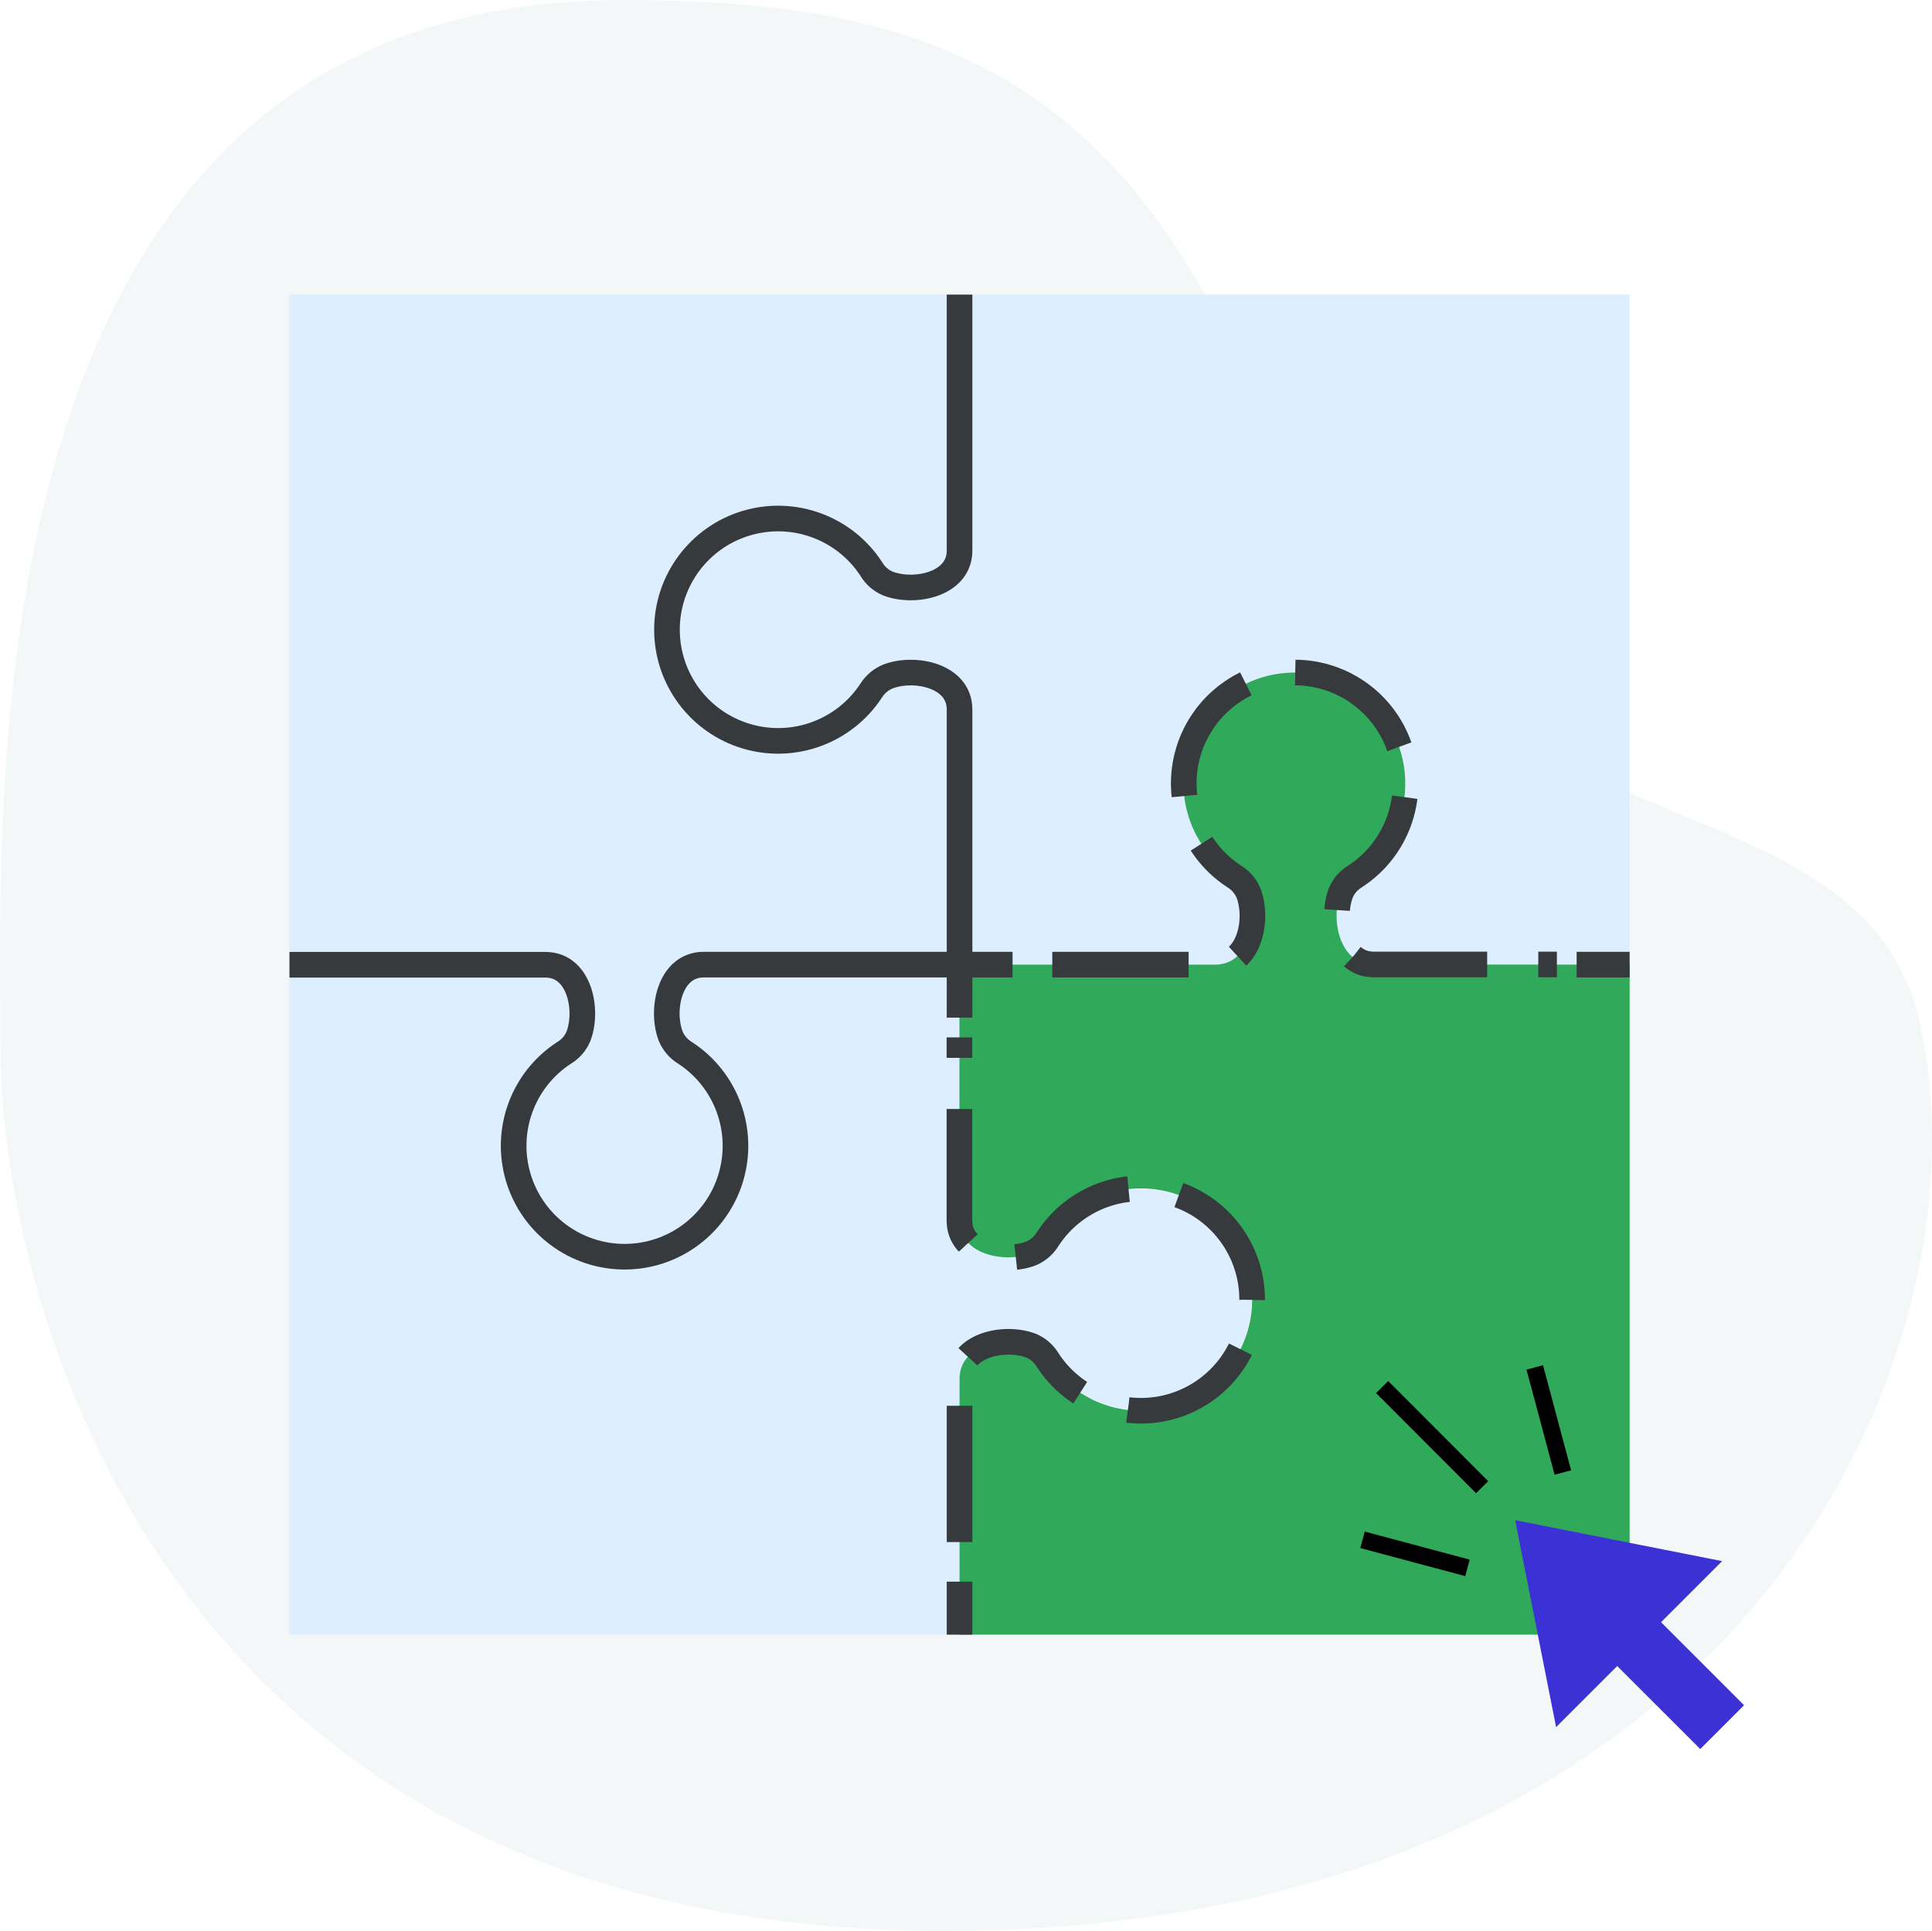
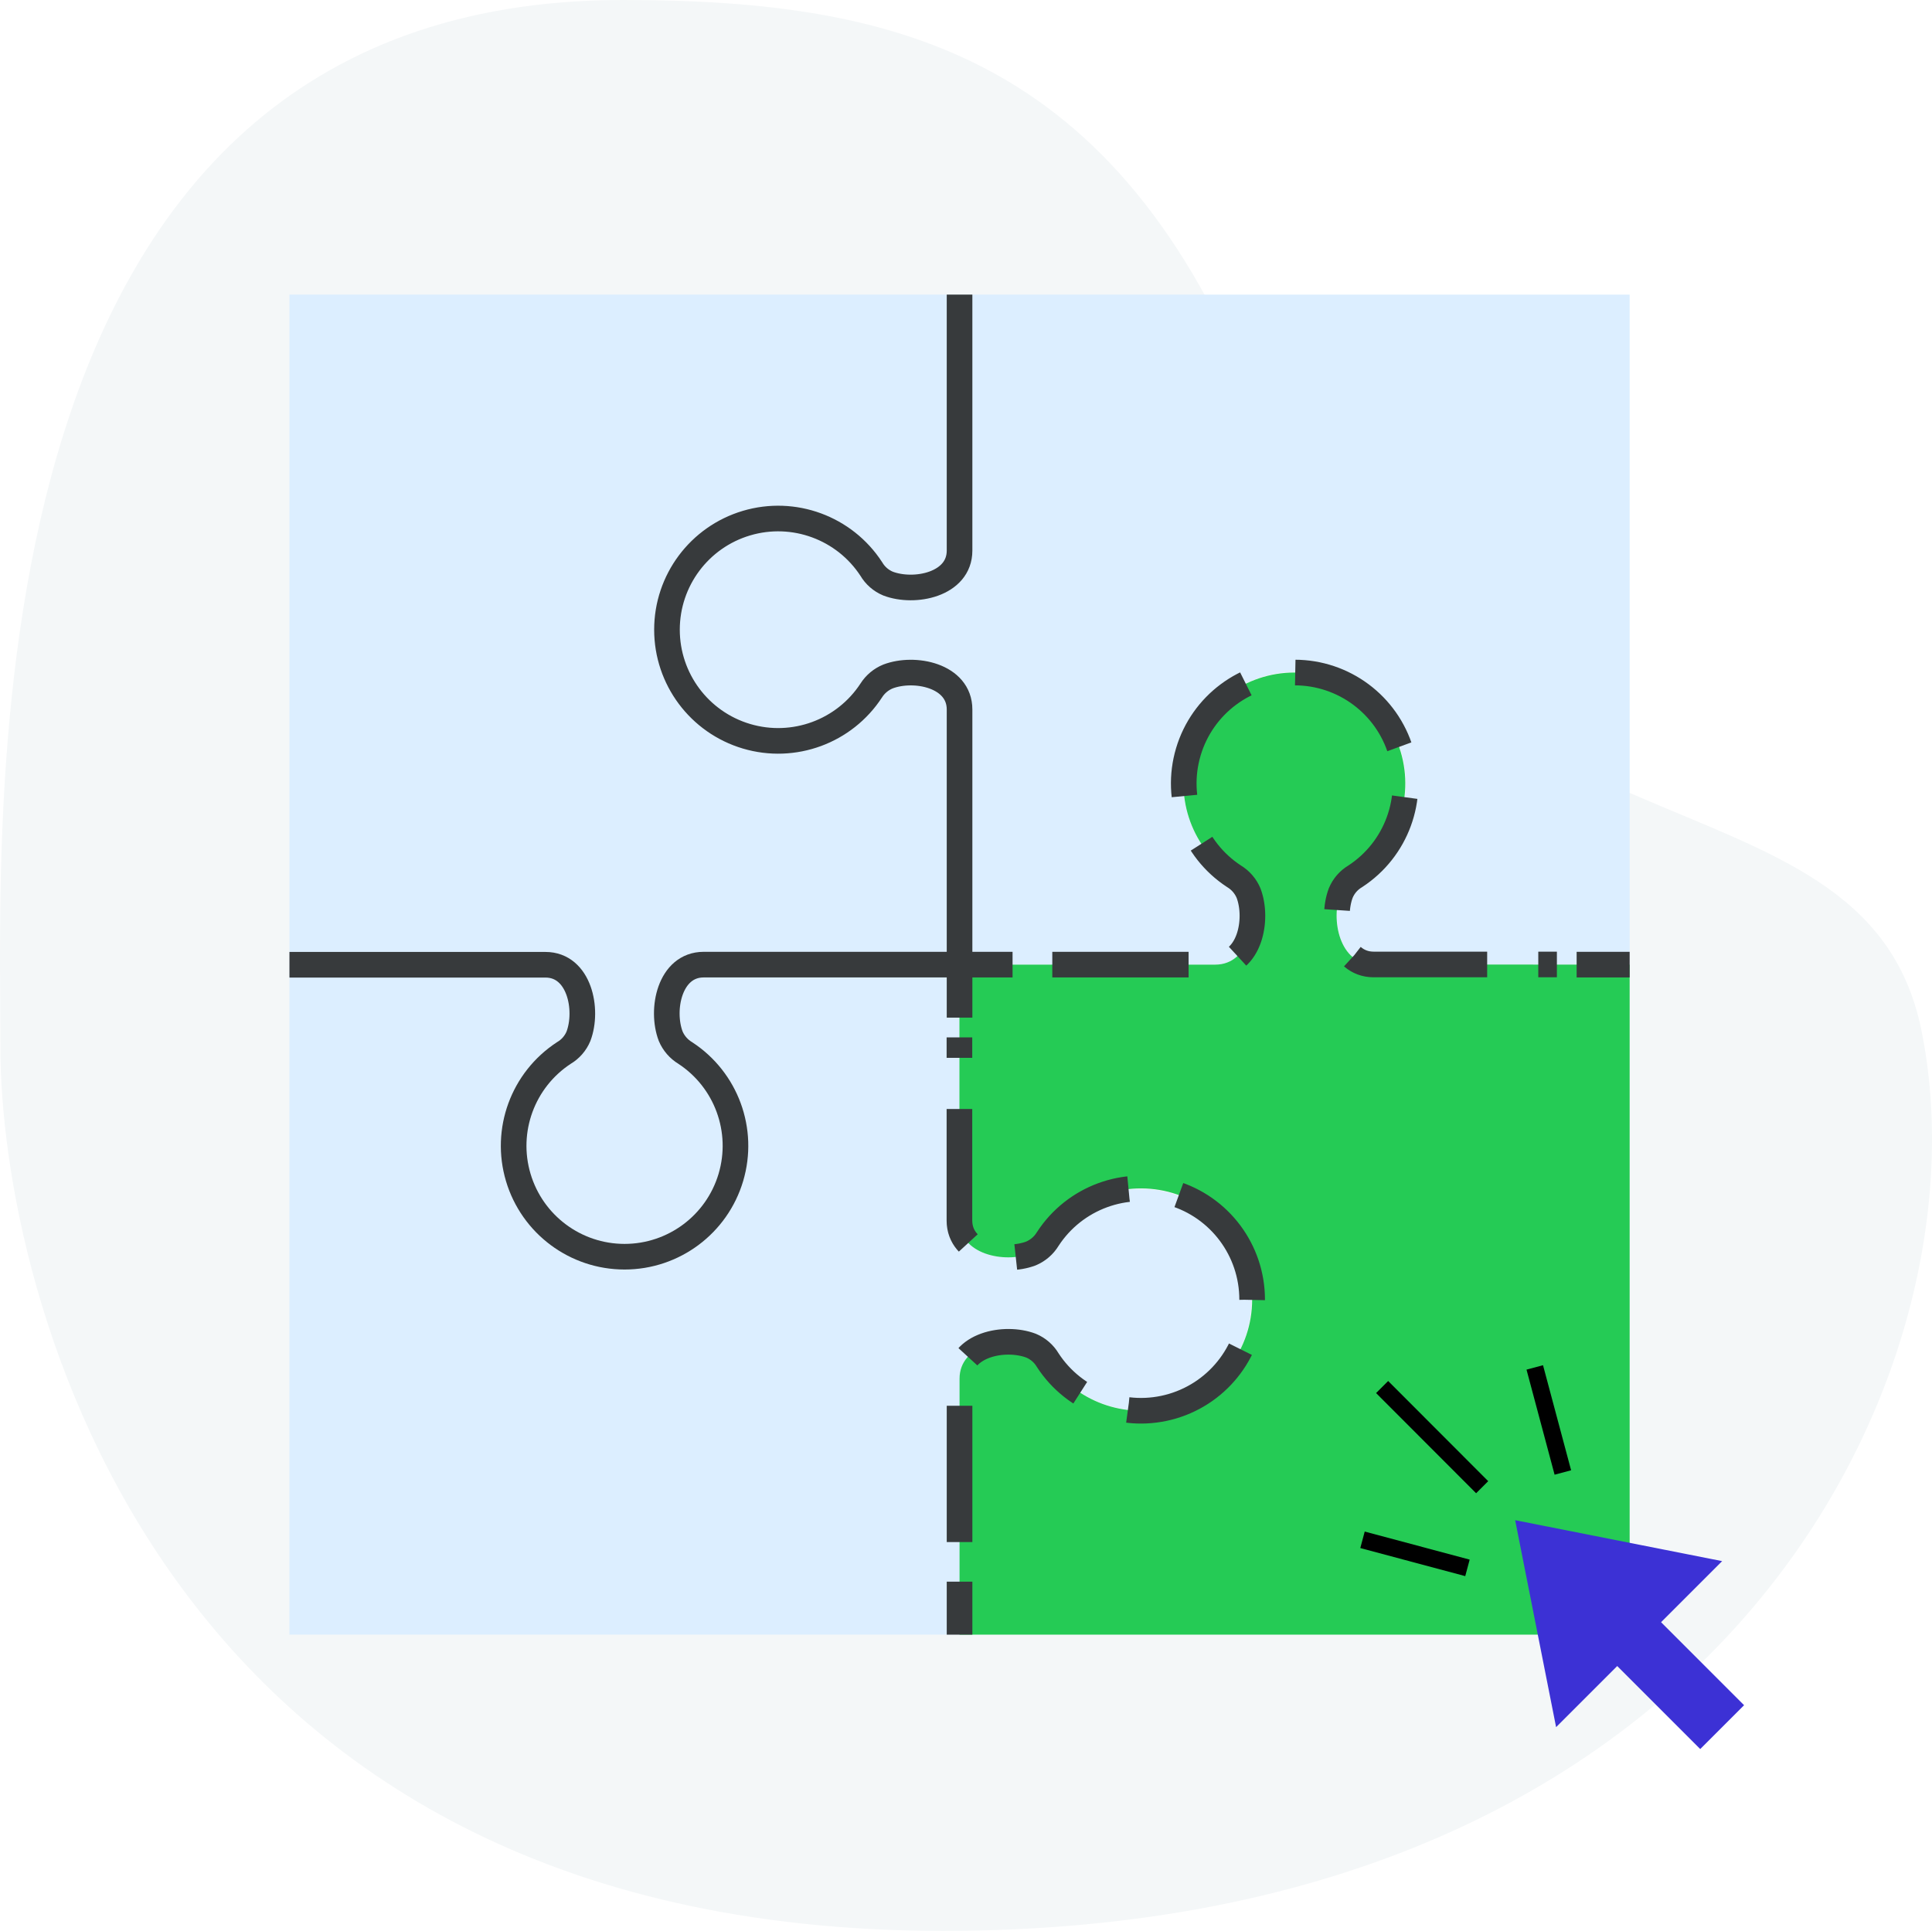
<svg xmlns="http://www.w3.org/2000/svg" width="113.089" height="113.037" viewBox="0 0 113.089 113.037">
  <g id="Layer_2" data-name="Layer 2">
    <g id="Register">
      <path d="M36.454,0C52.903,0,65.873,3.389,73.97,24.839c10.251,27.166,35.092,19.024,38.486,35.412,4.071,19.712-11.093,52.786-57.246,52.786S.024,75.54.024,61.318-2.2,0,36.454,0Z" fill="#f4f7f8" />
      <path d="M95.391,17.247v39.224H80.405c-1.993,0-2.521-2.645-1.931-4.189a2.048,2.048,0,0,1,.853-.977,6.508,6.508,0,1,0-7.105,0,2.102,2.102,0,0,1,.853.985c.59,1.551.062,4.188-1.931,4.188H56.167V41.494c0-1.993-2.637-2.521-4.188-1.931a2.102,2.102,0,0,0-.985.853,6.492,6.492,0,1,1,0-7.105,2.048,2.048,0,0,0,.985.861c1.551.59,4.188.062,4.188-1.931V17.247Z" fill="#dceeff" />
      <path d="M39.103,37.662a6.492,6.492,0,0,0,11.883,2.753,2.101,2.101,0,0,1,.993-.814c1.551-.59,4.188-.062,4.188,1.931V56.471H41.189c-1.993,0-2.521,2.637-1.931,4.188a2.103,2.103,0,0,0,.853.985,6.492,6.492,0,1,1-7.105,0,2.048,2.048,0,0,0,.853-.977c.59-1.551.062-4.189-1.931-4.189H16.943V17.247h39.224V32.233c0,1.993-2.645,2.521-4.188,1.931a2.047,2.047,0,0,1-.977-.853,6.5,6.5,0,0,0-11.898,4.351Z" fill="#dceeff" />
      <path d="M66.777,82.579a6.523,6.523,0,0,1-5.429-2.947,2.048,2.048,0,0,0-.977-.853c-1.551-.59-4.189-.062-4.189,1.931V95.695h-39.24V56.471H31.928c1.993,0,2.521,2.645,1.931,4.188a2.048,2.048,0,0,1-.853.977,6.508,6.508,0,1,0,7.105,0,2.103,2.103,0,0,1-.853-.985c-.59-1.551-.062-4.189,1.931-4.189H56.167V71.441c0,1.993,2.637,2.521,4.189,1.931a2.102,2.102,0,0,0,.985-.853A6.5,6.5,0,1,1,66.77,82.603Z" fill="#dceeff" />
      <path d="M56.167,17.247V32.233c0,1.993-2.645,2.521-4.188,1.931a2.047,2.047,0,0,1-.977-.853,6.508,6.508,0,1,0,0,7.105,2.102,2.102,0,0,1,.977-.814c1.551-.59,4.188-.062,4.188,1.931V56.471H41.189c-1.993,0-2.521,2.637-1.931,4.188a2.103,2.103,0,0,0,.853.985,6.492,6.492,0,1,1-7.105,0,2.048,2.048,0,0,0,.853-.977c.59-1.551.062-4.189-1.931-4.189H16.943" fill="none" stroke="#373a3c" stroke-miterlimit="10" stroke-width="1.5" />
-       <path d="M95.391,56.471v39.224H56.167V80.71c0-1.993,2.645-2.521,4.189-1.931a2.048,2.048,0,0,1,.977.853,6.508,6.508,0,1,0,0-7.105,2.103,2.103,0,0,1-.985.853c-1.551.59-4.188.062-4.188-1.931V56.471H71.136c1.993,0,2.521-2.637,1.931-4.189a2.102,2.102,0,0,0-.853-.985,6.492,6.492,0,1,1,7.105,0,2.048,2.048,0,0,0-.853.977c-.59,1.551-.062,4.188,1.931,4.188Z" fill="#30a95b" />
+       <path d="M95.391,56.471v39.224H56.167V80.71c0-1.993,2.645-2.521,4.189-1.931a2.048,2.048,0,0,1,.977.853,6.508,6.508,0,1,0,0-7.105,2.103,2.103,0,0,1-.985.853c-1.551.59-4.188.062-4.188-1.931V56.471H71.136c1.993,0,2.521-2.637,1.931-4.189a2.102,2.102,0,0,0-.853-.985,6.492,6.492,0,1,1,7.105,0,2.048,2.048,0,0,0-.853.977c-.59,1.551-.062,4.188,1.931,4.188Z" fill="#25cb55" />
      <path d="M56.167,95.695V92.593" fill="none" stroke="#373a3c" stroke-miterlimit="10" stroke-width="1.5" />
      <path d="M56.167,90.274V80.71c0-1.993,2.645-2.521,4.189-1.931a2.048,2.048,0,0,1,.977.853,6.508,6.508,0,1,0,0-7.105,2.103,2.103,0,0,1-.985.853c-1.551.59-4.188.062-4.188-1.931V60.73" fill="none" stroke="#373a3c" stroke-miterlimit="10" stroke-width="1.5" stroke-dasharray="7.978 2.992" />
      <path d="M56.167,59.574V56.471h3.103" fill="none" stroke="#373a3c" stroke-miterlimit="10" stroke-width="1.5" />
      <path d="M61.596,56.471H71.152c1.993,0,2.521-2.637,1.931-4.189a2.102,2.102,0,0,0-.853-.985,6.492,6.492,0,1,1,7.105,0,2.048,2.048,0,0,0-.853.977c-.59,1.551-.062,4.188,1.931,4.188H91.132" fill="none" stroke="#373a3c" stroke-miterlimit="10" stroke-width="1.5" stroke-dasharray="7.978 2.992" />
      <path d="M92.288,56.471h3.103" fill="none" stroke="#373a3c" stroke-miterlimit="10" stroke-width="1.5" />
      <path d="M100.805,91.391l-9.719,9.719L88.689,88.994Z" fill="#3c31d5" />
      <path d="M91.997,94.866,94.564,92.3l7.525,7.525-2.567,2.567Z" fill="#3c31d5" />
      <path d="M80.902,81.199l5.856,5.864m-7.004,3.079,6.143,1.644m3.94-11.735,1.644,6.151" fill="none" stroke="#000" stroke-miterlimit="10" />
    </g>
  </g>
</svg>
